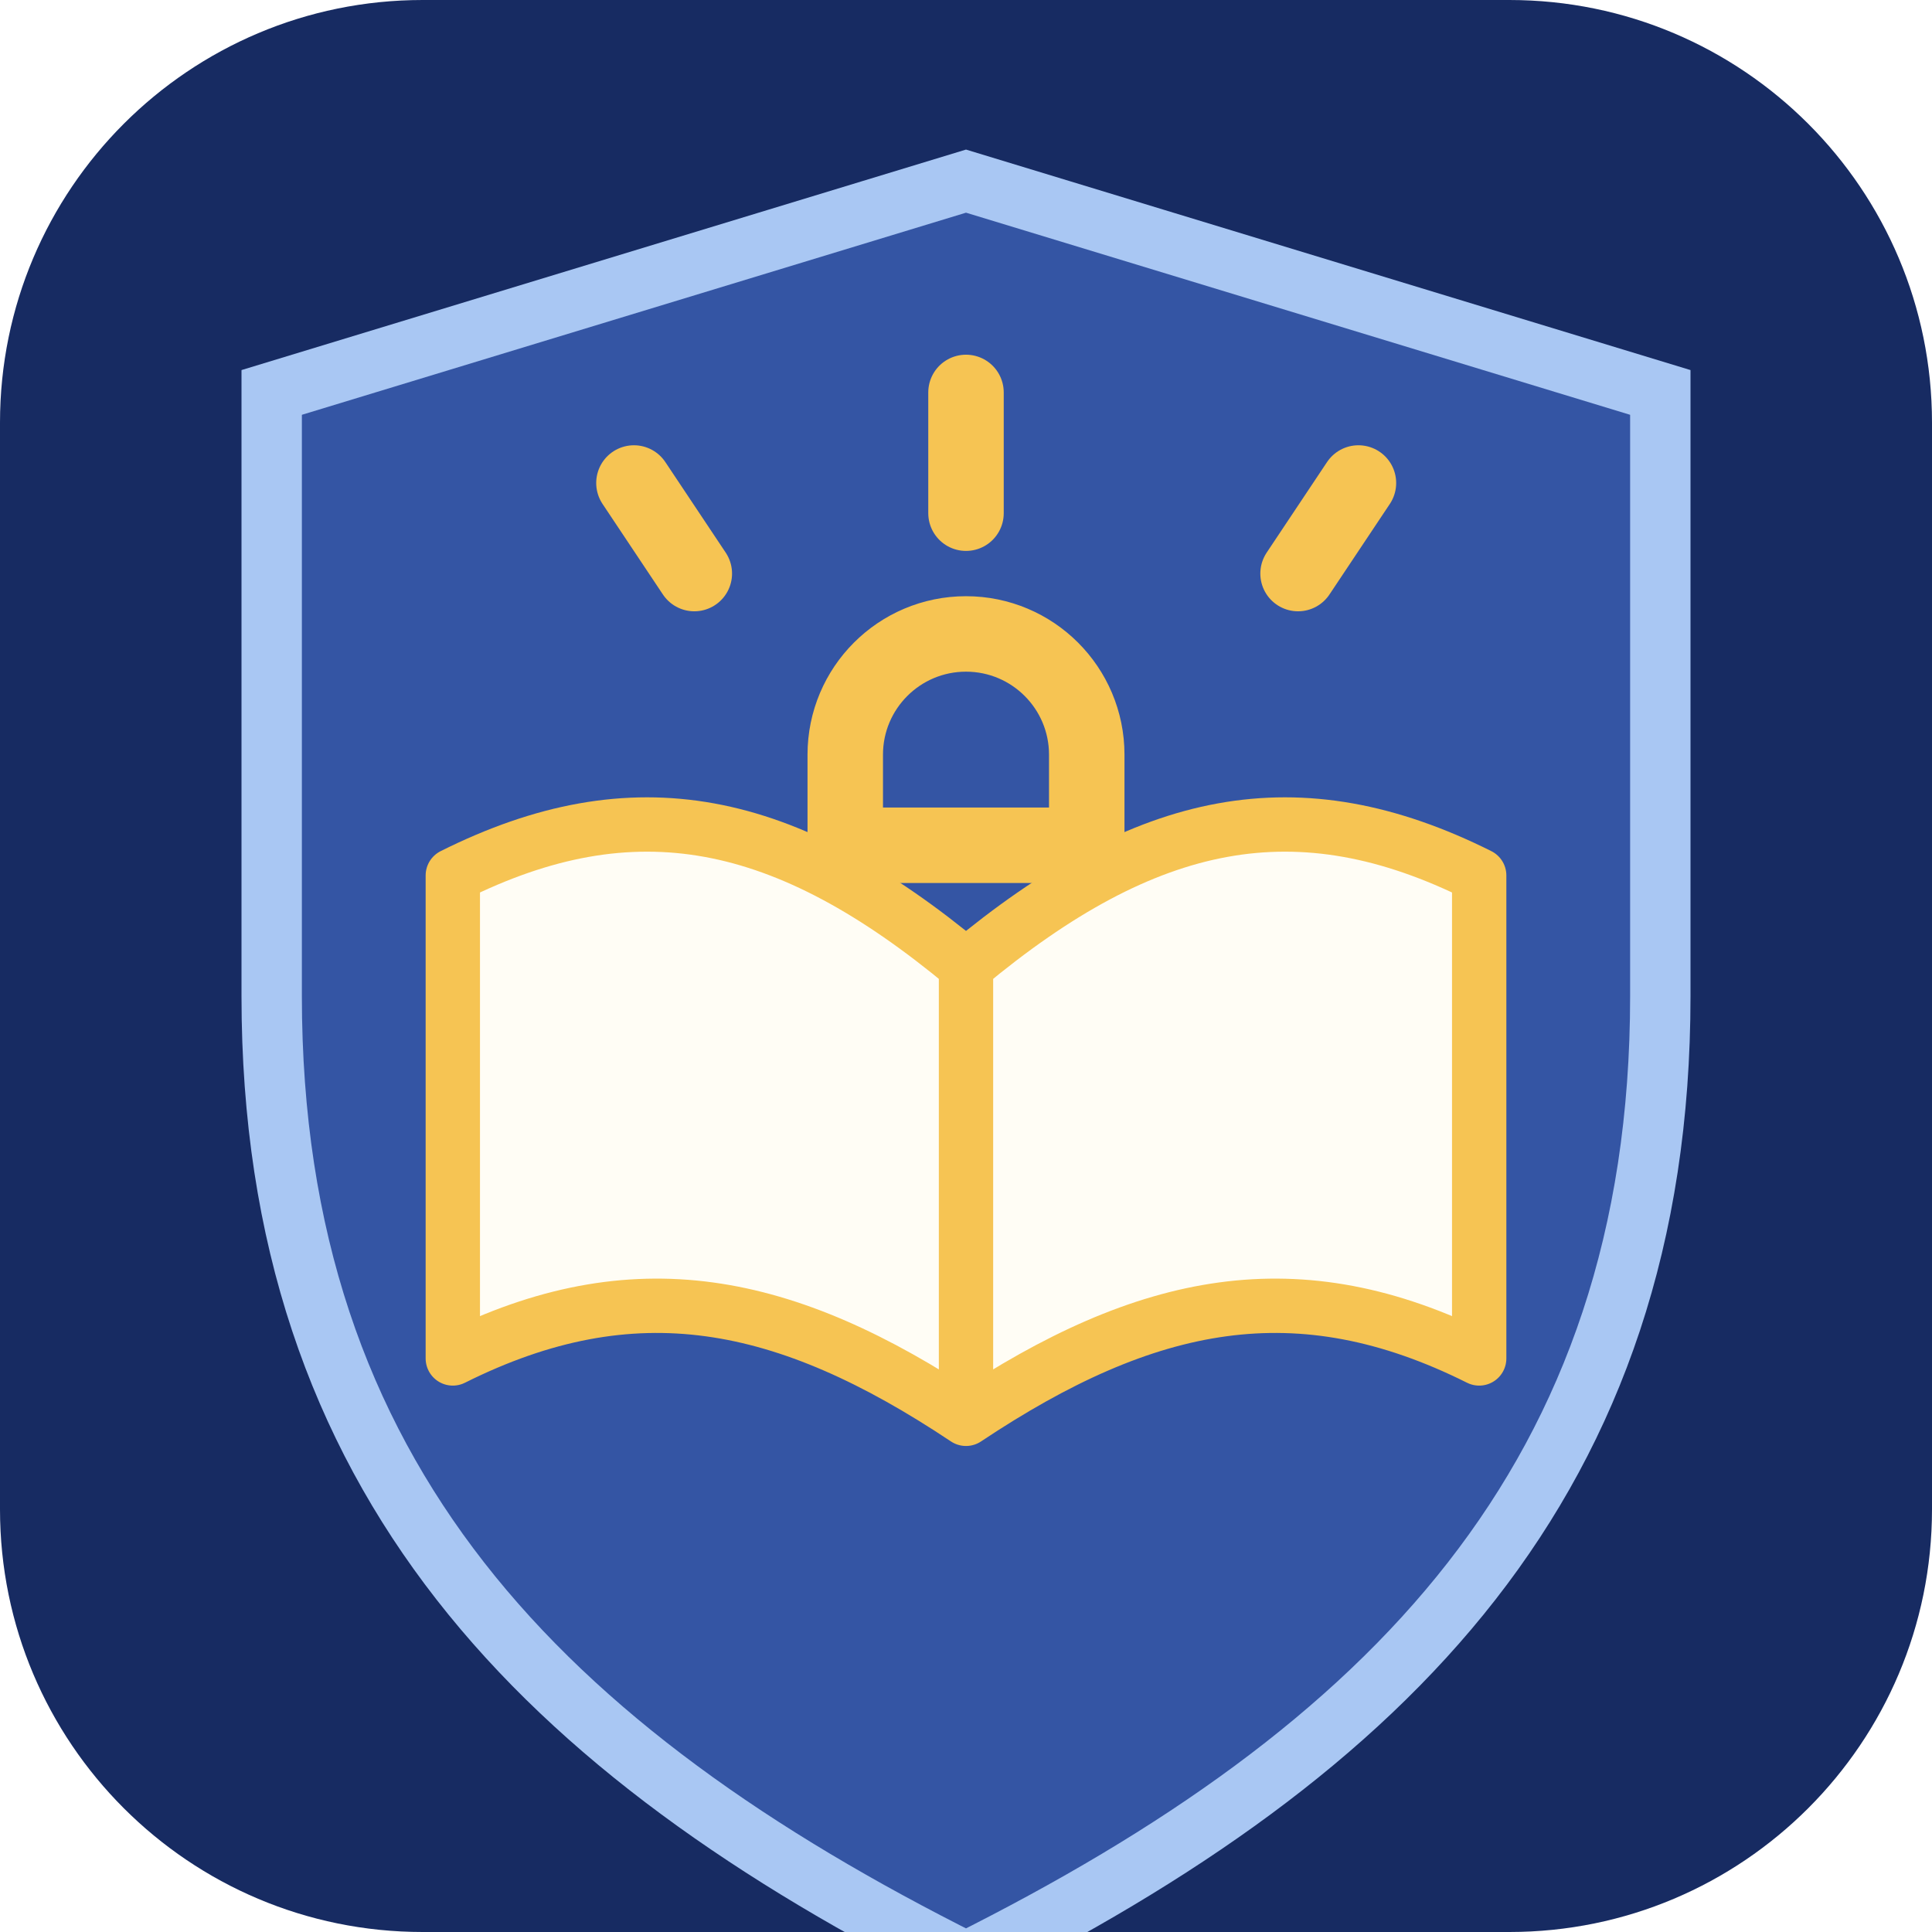
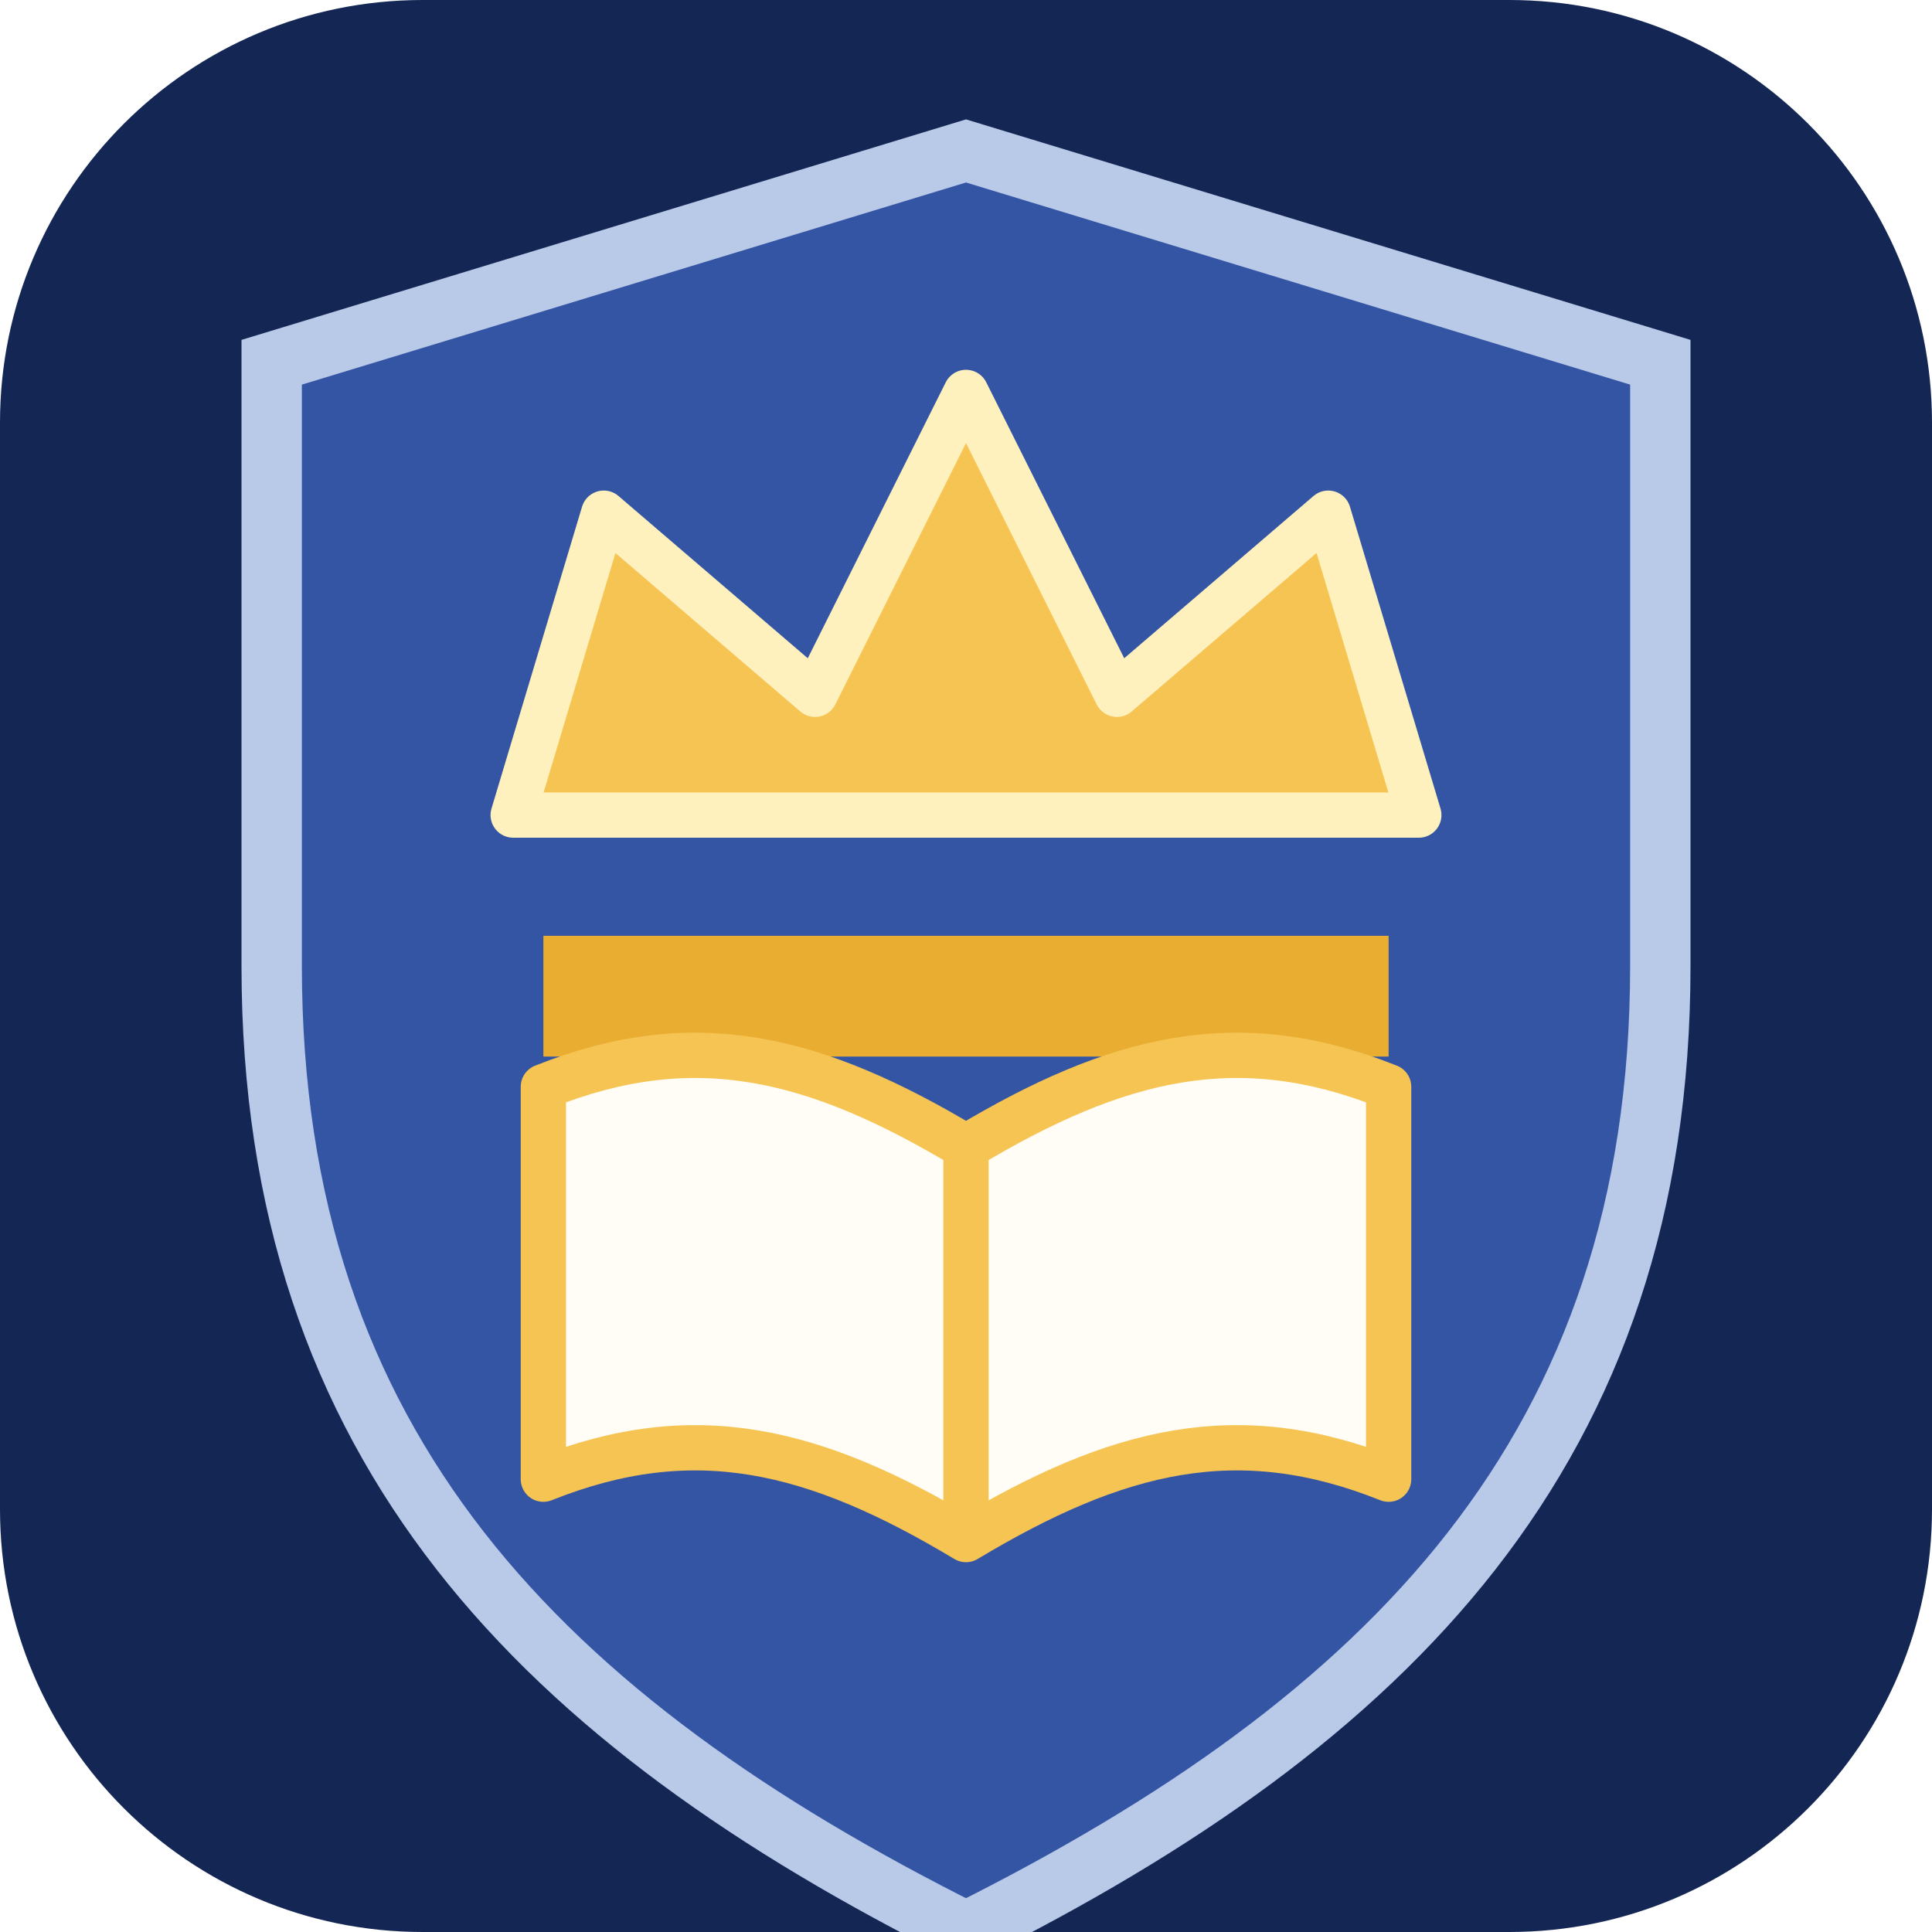
<svg xmlns="http://www.w3.org/2000/svg" viewBox="0 0 64 64">
-   <rect width="64" height="64" rx="14" fill="#172B62" />
-   <path d="M32 6 55 13v20c0 16-9 25-23 32C18 58 9 49 9 33V13l23-7Z" fill="#3455A4" stroke="#A9C7F3" stroke-width="2" />
-   <path d="M32 17v-4m-9 6-2-3m22 3 2-3m-17 9a4 4 0 1 1 8 0v3h-8v-3Z" fill="none" stroke="#F6C453" stroke-linecap="round" stroke-width="2.5" />
-   <path d="M32 32v15c-6-4-11-5-17-2V29c6-3 11-2 17 3Zm0 0c6-5 11-6 17-3v16c-6-3-11-2-17 2Z" fill="#FFFDF5" stroke="#F6C453" stroke-linejoin="round" stroke-width="1.8" />
+   <rect width="64" height="64" rx="14" fill="#142654" />
+   <path d="M32 5 55 12v20c0 16-9 25-23 32C18 57 9 48 9 32V12l23-7Z" fill="#3455A4" stroke="#B9C9E8" stroke-width="2" />
+   <path d="m17 27 3-10 7 6 5-10 5 10 7-6 3 10H17Z" fill="#F6C453" stroke="#FFF1BD" stroke-linejoin="round" stroke-width="1.5" />
+   <path d="M18 31h28v4H18z" fill="#E9AD32" />
+   <path d="M32 38v13c-5-3-9-4-14-2V36c5-2 9-1 14 2Zm0 0c5-3 9-4 14-2v13c-5-2-9-1-14 2Z" fill="#FFFDF5" stroke="#F6C453" stroke-linejoin="round" stroke-width="1.5" />
</svg>
